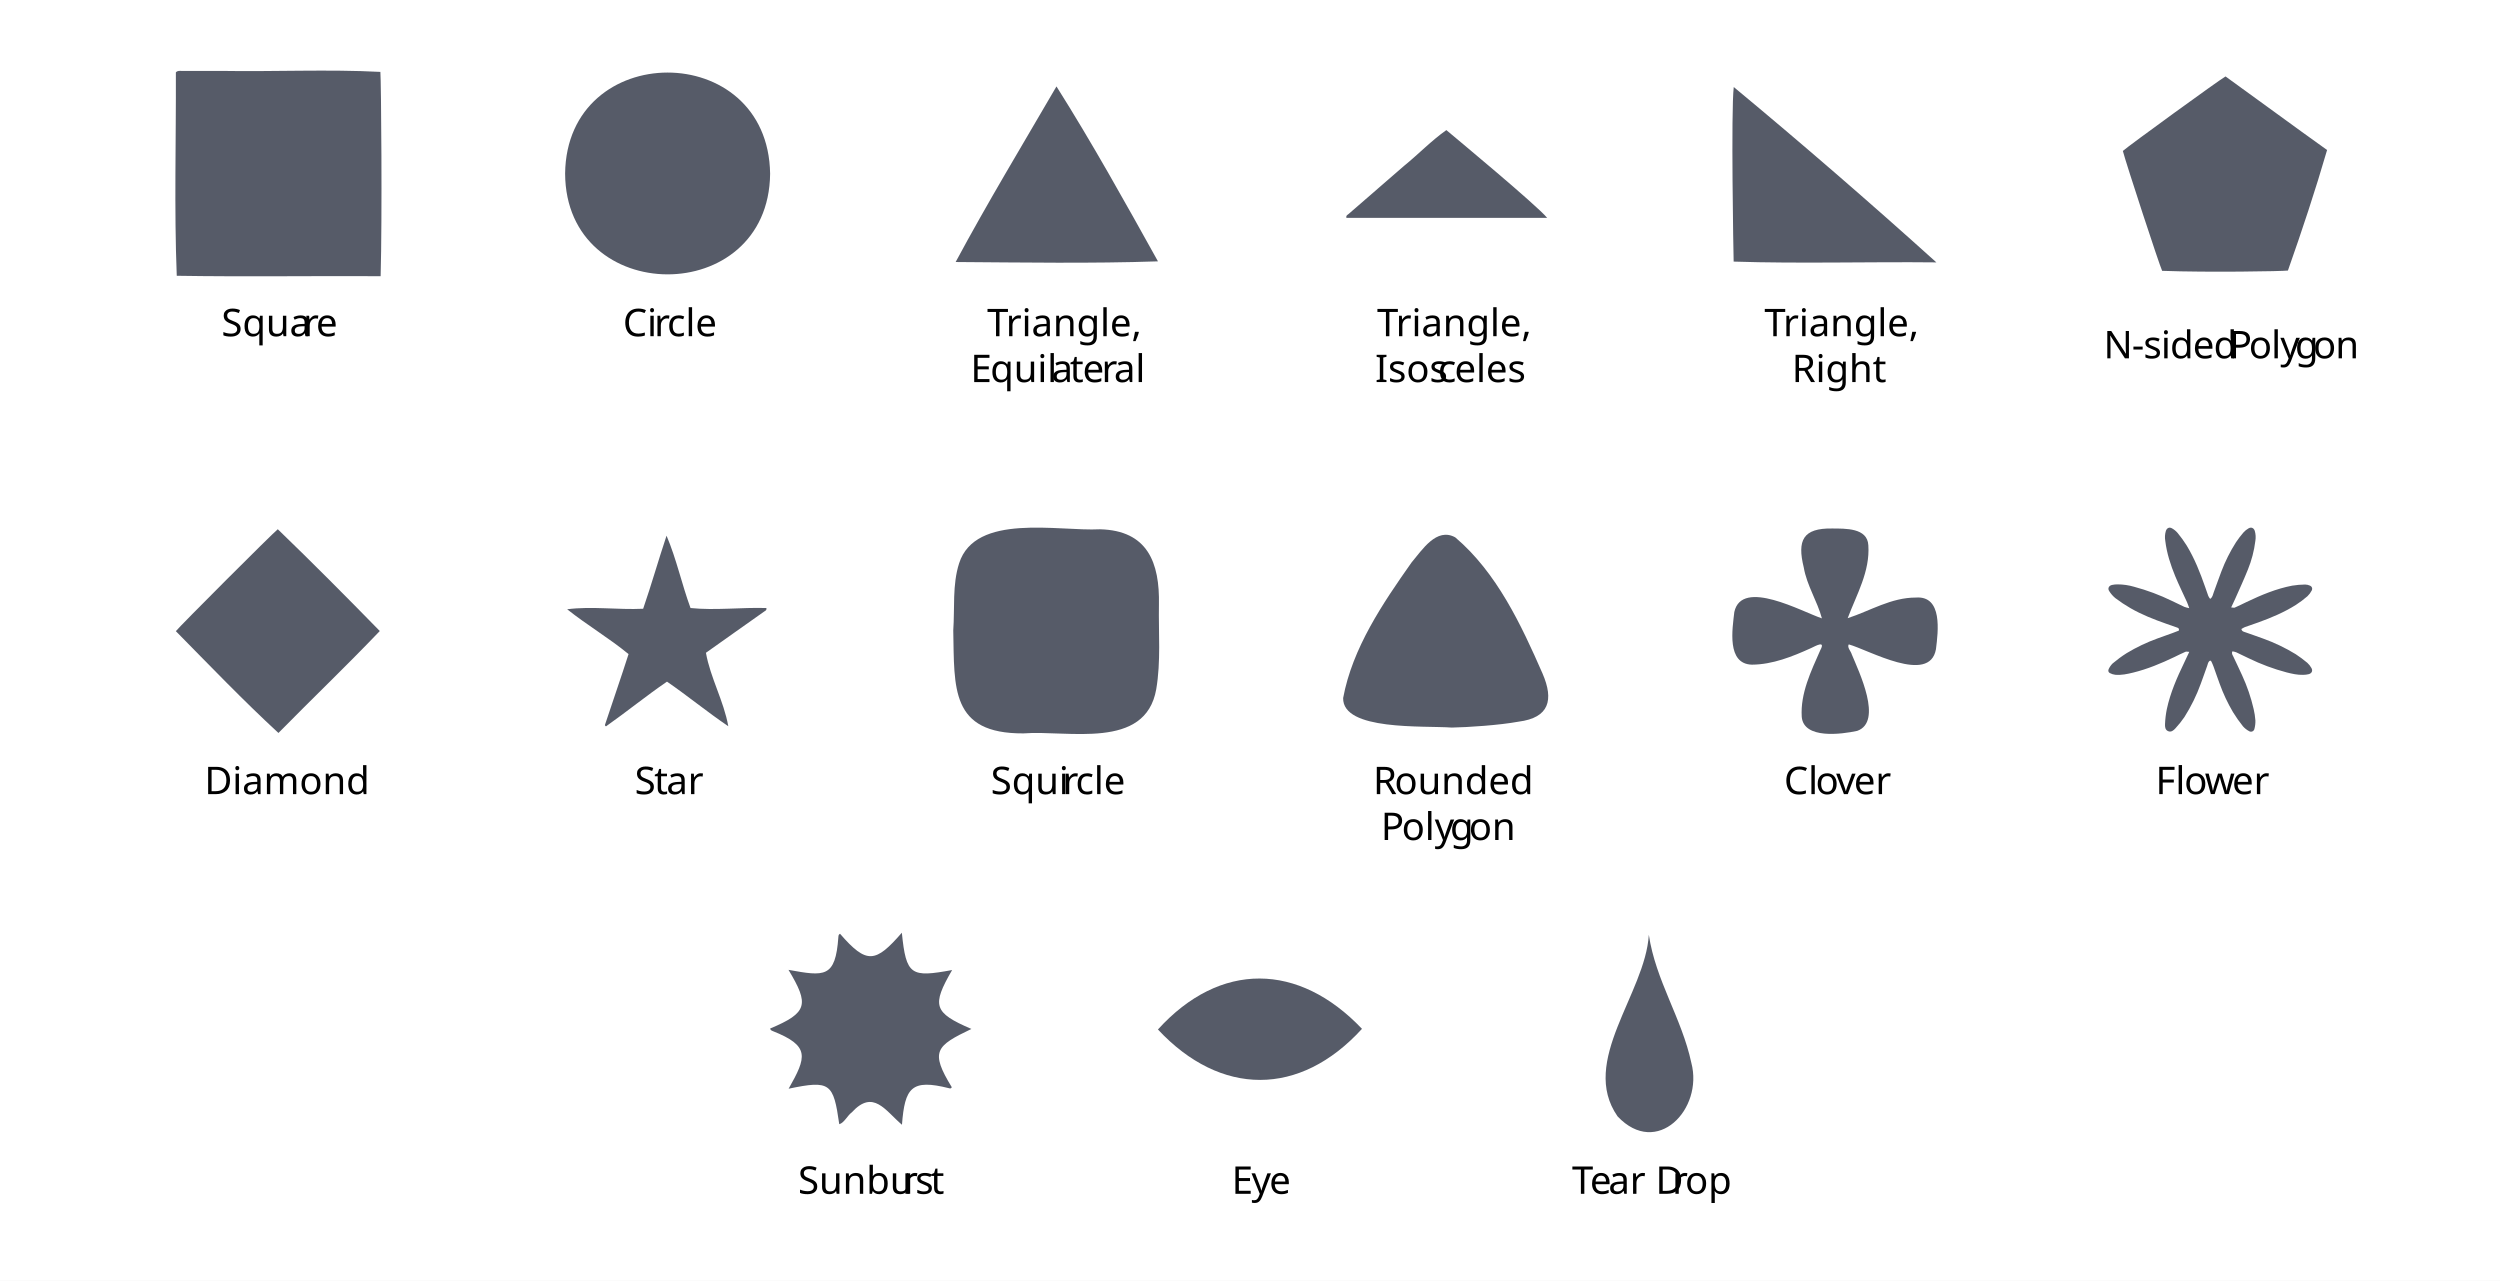
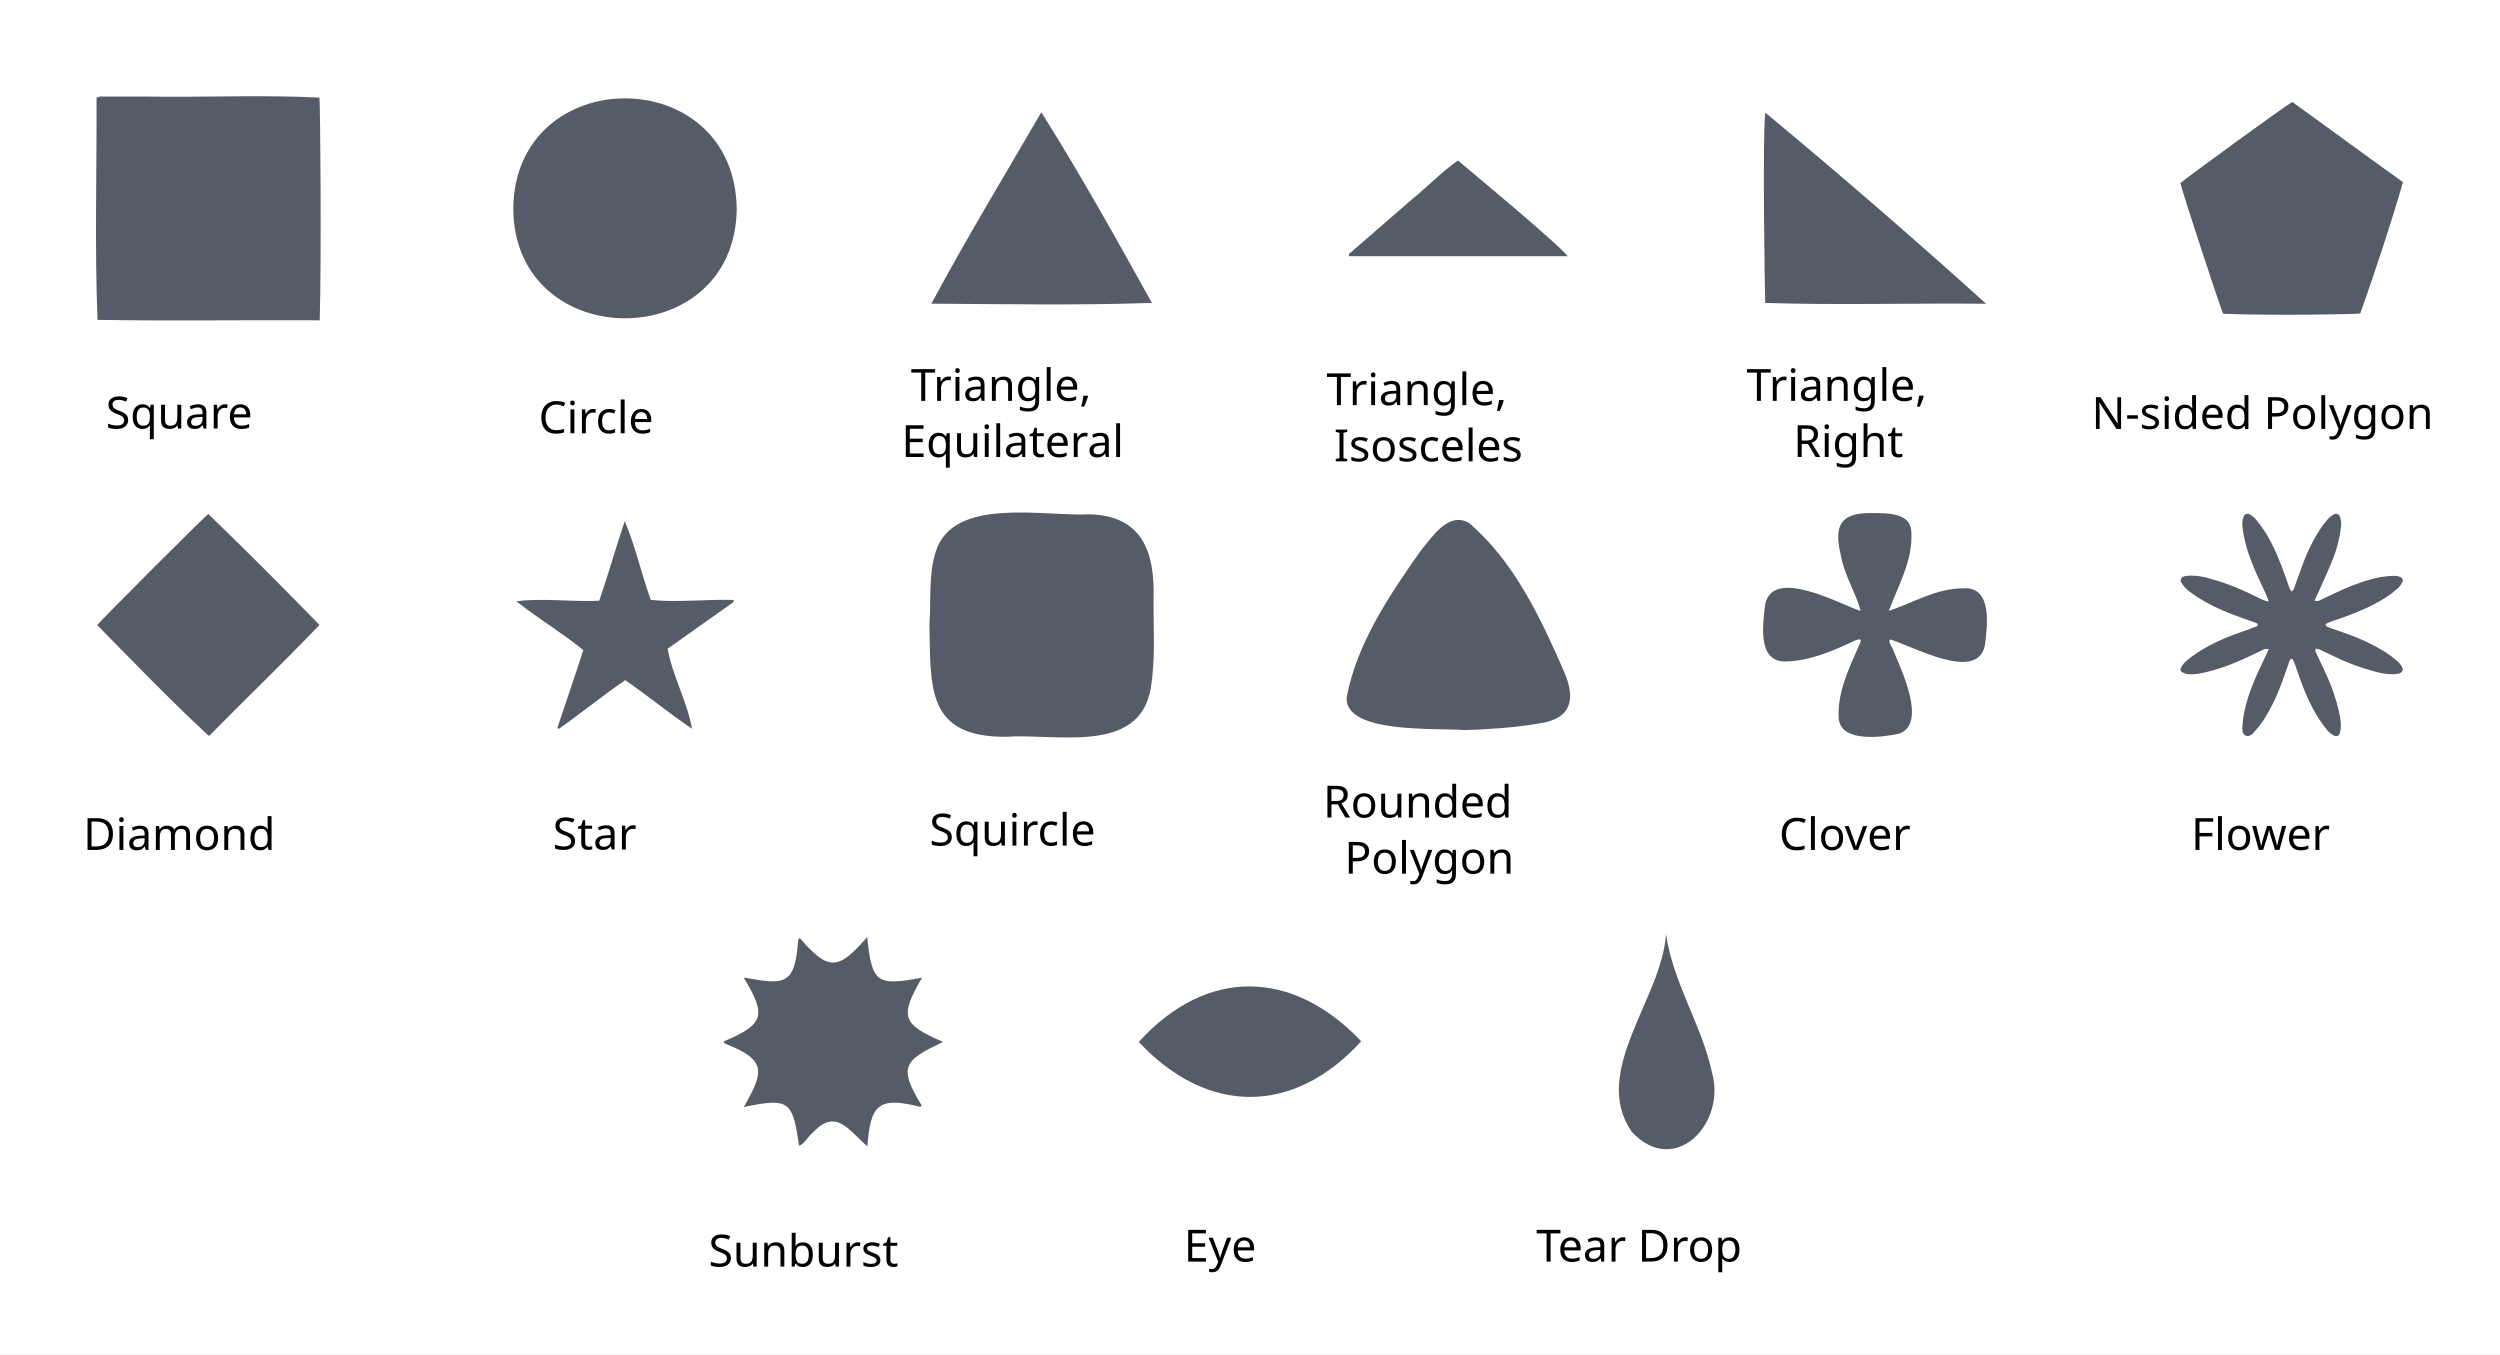
- <svg xmlns="http://www.w3.org/2000/svg" id="Layer_1" data-name="Layer 1" viewBox="0 0 1962 1005.1">
-   <defs>
-     <style>.cls-1{fill:#fff;}.cls-2{fill:#565b68;}.cls-10,.cls-11,.cls-13,.cls-3,.cls-4,.cls-5,.cls-7,.cls-8,.cls-9{isolation:isolate;}.cls-10,.cls-11,.cls-13,.cls-4,.cls-5,.cls-7,.cls-8,.cls-9{font-size:30px;font-family:SourceSansPro-Regular, Source Sans Pro;}.cls-5{letter-spacing:0em;}.cls-6{letter-spacing:0em;}.cls-15,.cls-7{letter-spacing:-0.02em;}.cls-12,.cls-8{letter-spacing:-0.01em;}.cls-9{letter-spacing:-0.07em;}.cls-10{letter-spacing:-0.05em;}.cls-11{letter-spacing:-0.02em;}.cls-13{letter-spacing:-0.02em;}.cls-14{letter-spacing:-0.04em;}.cls-16{letter-spacing:-0.03em;}</style>
+ <svg xmlns="http://www.w3.org/2000/svg" id="Layer_1" data-name="Layer 1" viewBox="0 0 1800 975" version="1.1" width="1800" height="975">
+   <defs id="defs4">
+     <style id="style2">.cls-1{fill:#fff;}.cls-2{fill:#565b68;}.cls-10,.cls-11,.cls-13,.cls-3,.cls-4,.cls-5,.cls-7,.cls-8,.cls-9{isolation:isolate;}.cls-10,.cls-11,.cls-13,.cls-4,.cls-5,.cls-7,.cls-8,.cls-9{font-size:30px;font-family:SourceSansPro-Regular, Source Sans Pro;}.cls-5{letter-spacing:0em;}.cls-6{letter-spacing:0em;}.cls-15,.cls-7{letter-spacing:-0.02em;}.cls-12,.cls-8{letter-spacing:-0.01em;}.cls-9{letter-spacing:-0.07em;}.cls-10{letter-spacing:-0.05em;}.cls-11{letter-spacing:-0.02em;}.cls-13{letter-spacing:-0.02em;}.cls-14{letter-spacing:-0.04em;}.cls-16{letter-spacing:-0.03em;}</style>
  </defs>
-   <g id="Live_Type" data-name="Live Type">
-     <rect class="cls-1" width="1962" height="1005.1" />
-     <path class="cls-2" d="M704.76,732c3.36,33.69,7.22,35.21,39.46,29.29-16.13,27.88-14.69,33.41,15.13,46.23-28,13.4-32.55,17.61-15.4,45.72-.64,1.27-1.38,1-2.1.81-29.66-7.47-34.76-.45-37,28.66-13.2-11.23-22.51-28.15-39.41-9.7-3.36,2.42-6,8.3-9.8,9.26-4.6-32.3-7-34.68-39.73-27.86,14.14-24.89,16.94-33.55-12.43-45.21-.86-.4-1.81-.64-2.1-2,29.65-12.47,30.73-18.88,14.42-46.06,28.3,5.11,36.86,6.58,39.14-25.74.11-.92,0-1.93,1.31-2.58C677.25,757.05,684.13,755.72,704.76,732Z" transform="translate(3.01)" />
-     <path class="cls-2" d="M1065.88,807.43c-48.77,53.49-110.91,53.24-160.15.51C954.5,754.2,1016.25,755.21,1065.88,807.43Z" transform="translate(3.01)" />
-     <path class="cls-2" d="M1291,733.63c5.31,35.85,25.9,65.53,33.35,100.48,9.61,36.43-27.07,74.74-57.91,42C1236.32,832.81,1288.17,780,1291,733.63Z" transform="translate(3.01)" />
-     <g class="cls-3">
-       <text class="cls-4" transform="translate(1691.69 623.22)">Fl</text>
-       <text class="cls-5" transform="translate(1714.19 623.22)">o<tspan class="cls-6" x="16.14" y="0">w</tspan>
-       </text>
-       <text class="cls-4" transform="translate(1751.75 623.22)">er</text>
-     </g>
-     <g class="cls-3">
-       <text class="cls-4" transform="translate(626.32 936.9)">Sunbu</text>
-       <text class="cls-4" transform="translate(708.01 936.9)">r</text>
-       <text class="cls-7" transform="translate(718.33 936.9)">s</text>
-       <text class="cls-4" transform="translate(730.3 936.9)">t</text>
-     </g>
-     <g class="cls-3">
-       <text class="cls-8" transform="translate(966.66 936.9)">E</text>
-       <text class="cls-4" transform="translate(982.17 936.9)">y</text>
-       <text class="cls-4" transform="translate(996.09 936.9)">e</text>
-     </g>
-     <g class="cls-3">
-       <text class="cls-9" transform="translate(1233.7 936.9)">T</text>
-       <text class="cls-8" transform="translate(1247.8 936.9)">e</text>
-       <text class="cls-4" transform="translate(1262.26 936.9)">ar D</text>
-       <text class="cls-8" transform="translate(1312.3 936.9)">r</text>
-       <text class="cls-4" transform="translate(1322.44 936.9)">op</text>
-     </g>
-     <path class="cls-2" d="M745.11,494.72c1.24-17.31-.83-35.73,4.59-52.62,12.68-39.76,77.86-25,110.58-26.72,37.27.95,46.94,26,46.24,59.27-.37,22.07,1.61,44.43-2.12,66.29-8.45,48-69.25,31.9-104.26,34.63C742.71,575.86,746.05,539.92,745.11,494.72Z" transform="translate(3.01)" />
-     <path class="cls-2" d="M1136.42,571c-22.44-1.63-85.86,2.66-85.33-23.19,7.28-39.23,31-74.17,53.69-106.38,8.27-9.71,19.57-27.85,34.3-19.7,32.5,27.57,51.66,68.41,68.52,106.91,8.91,20.65,5.32,34.63-18.82,37.72C1173.71,569.14,1149.21,570.76,1136.42,571Z" transform="translate(3.01)" />
-     <path class="cls-2" d="M295.05,495.23c-26,27.2-53.23,53.26-79.54,80C188,549.88,161.42,522.15,135,495.34c2.94-3.81,75.69-76.58,80-80C242.1,441.47,268.72,468.29,295.05,495.23Z" transform="translate(3.01)" />
-     <path class="cls-2" d="M1447.05,485.16c17.87-5.85,34.15-16.24,53.54-16.2,21.1-1.57,17.49,26.6,15.73,40.57-5,28-52.93.46-68.43-3.82-1.48,2.39,1.72,5.35,2.35,7.8,5.6,13.59,24.67,52.82,4.32,60.07-12.23,2.67-42.07,6.72-43.57-11-1.12-18.56,7.32-35.78,14.58-52.35,4.39-8-3.71-3.25-7.29-1.6-14.61,6.64-30.17,12.91-46.44,13-19.9-.59-15.27-28-13.76-41.34,5.89-26.71,53.24-.13,68.74,5-3.6-13.55-11.84-25.81-14.25-40-5.23-21.18-.71-30.93,22.38-30.53,10.23.11,27.61-.62,28.31,13.17C1464.66,448.51,1454.05,466.52,1447.05,485.16Z" transform="translate(3.01)" />
-     <path class="cls-2" d="M520.1,420.4c7.87,18.56,11.92,38,18.81,56.78,19.56,2,39.73-.61,59.53,0,.39,1.88-1,2.22-1.79,2.81-15.16,10.78-30.52,21.5-45.64,32.31,3.45,19.57,14.08,38,17.54,57.65-16.78-11.36-31.5-23.56-48.1-35-16.34,11.16-31.71,23.72-47.88,35.1-1.21-.62-.75-1.33-.53-2,6-18.25,12.41-36.4,18.24-54.72-15.41-12.66-32.58-22.74-48.19-35.18,19.28-2.52,39.84.56,59.65-.4C508.46,458.2,513.5,440.18,520.1,420.4Z" transform="translate(3.01)" />
-     <text class="cls-4" transform="translate(160.45 623.25)">Diamond</text>
-     <g class="cls-3">
-       <text class="cls-7" transform="translate(498.11 623.25)">S</text>
-       <text class="cls-7" transform="translate(513.41 623.25)">t</text>
-       <text class="cls-4" transform="translate(522.95 623.25)">ar</text>
-     </g>
-     <g class="cls-3">
-       <text class="cls-4" transform="translate(777.55 623.25)">Squi</text>
-       <text class="cls-8" transform="translate(833.95 623.25)">r</text>
-       <text class="cls-4" transform="translate(844.09 623.25)">cle</text>
-     </g>
-     <g class="cls-3">
-       <text class="cls-8" transform="translate(1077.6 623.25)">R</text>
-       <text class="cls-4" transform="translate(1094.4 623.25)">ounded </text>
-       <text class="cls-7" transform="translate(1083.77 659.25)">P</text>
-       <text class="cls-4" transform="translate(1100.06 659.25)">oly</text>
-       <text class="cls-8" transform="translate(1138 659.25)">g</text>
-       <text class="cls-4" transform="translate(1152.73 659.25)">on</text>
-     </g>
-     <g class="cls-3">
-       <text class="cls-4" transform="translate(1400.09 623.25)">Cl</text>
-       <text class="cls-5" transform="translate(1424.87 623.25)">o<tspan class="cls-6" x="16.14" y="0">v</tspan>
-       </text>
-       <text class="cls-4" transform="translate(1454.93 623.25)">er</text>
-     </g>
-     <path class="cls-2" d="M295.71,216.75c-53.78-.29-107,.55-160-.32-2.08-52.51-.48-106.63-.7-159.63,1.33-1.47,2.93-1.15,4.41-1.15h31.49c41.43.71,83.47-1.38,124.6.77C296.14,63.07,297,172,295.71,216.75Z" transform="translate(3.01)" />
-     <path class="cls-2" d="M601.38,136.4c-1.13,105.63-160.44,104.9-160.89-.24C441.8,30.78,599.86,30.23,601.38,136.4Z" transform="translate(3.01)" />
-     <path class="cls-2" d="M1663,118.47c3.88-3.6,76-56,80.59-58.48,26.52,19.08,53,38.71,79.7,57.74-9.18,31.64-19.81,63.62-30.74,94.6-4,.57-62.22,1.58-98.71.22C1691.72,208.22,1665.52,128.21,1663,118.47Z" transform="translate(3.01)" />
-     <path class="cls-2" d="M905.76,205.11c-52.33,1.79-106.08.88-158.78.52,24.92-46.42,52.57-92.13,79.13-137.8C854,112,880.29,159.28,905.76,205.11Z" transform="translate(3.01)" />
-     <path class="cls-2" d="M1516.65,205.92c-53.52-.58-106.65,1.1-159.09-.62-.19-6.12-2.15-118.12.08-137C1411,112.57,1465,159.32,1516.65,205.92Z" transform="translate(3.01)" />
-     <path class="cls-2" d="M1211.22,171H1053.65c-.45-1.9.86-2.35,1.63-3q21.83-19,43.7-37.9c11.18-9.06,21.42-19.79,33.11-28C1136.72,106,1203.4,161.33,1211.22,171Z" transform="translate(3.01)" />
-     <g class="cls-3">
-       <text class="cls-4" transform="translate(173.77 263.87)">Squa</text>
-       <text class="cls-8" transform="translate(237.88 263.87)">r</text>
-       <text class="cls-4" transform="translate(248.02 263.87)">e</text>
-     </g>
-     <g class="cls-3">
-       <text class="cls-4" transform="translate(488.89 263.87)">Ci</text>
-       <text class="cls-8" transform="translate(513.43 263.87)">r</text>
-       <text class="cls-4" transform="translate(523.57 263.87)">cle</text>
-     </g>
-     <g class="cls-3">
-       <text class="cls-10" transform="translate(774.7 263.87)">T</text>
-       <text class="cls-4" transform="translate(789.4 263.87)">riangle,</text>
-       <text class="cls-8" transform="translate(761.65 299.87)">E</text>
-       <text class="cls-4" transform="translate(777.16 299.87)">quil</text>
-       <text class="cls-11" transform="translate(825.19 299.87)">a<tspan class="cls-12" x="14.43" y="0">t</tspan>
-       </text>
-       <text class="cls-4" transform="translate(849.64 299.87)">e</text>
-       <text class="cls-7" transform="translate(864.52 299.87)">r</text>
-       <text class="cls-4" transform="translate(874.24 299.87)">al</text>
-     </g>
-     <g class="cls-3">
-       <text class="cls-10" transform="translate(1080.7 263.87)">T</text>
-       <text class="cls-4" transform="translate(1095.4 263.87)">riangle,</text>
-       <text class="cls-4" transform="translate(1079.17 299.87)">Isos</text>
-       <text class="cls-13" transform="translate(1128.46 299.87)">c</text>
-       <text class="cls-4" transform="translate(1141.51 299.87)">eles</text>
-     </g>
-     <g class="cls-3">
-       <text class="cls-10" transform="translate(1384.7 263.87)">T</text>
-       <text class="cls-4" transform="translate(1399.4 263.87)">riangle,</text>
-       <text class="cls-4" transform="translate(1406.25 299.87)">Right</text>
-     </g>
-     <g class="cls-3">
-       <text class="cls-13" transform="translate(1650.9 281.21)">N-sided <tspan class="cls-14" x="98.31" y="0">P</tspan>
-         <tspan class="cls-15" x="114" y="0">oly</tspan>
-         <tspan class="cls-16" x="150.21" y="0">g</tspan>
-         <tspan x="164.34" y="0">on</tspan>
-       </text>
-       <text class="cls-3" x="3.01" />
-       <text class="cls-3" x="3.01" />
-       <text class="cls-3" x="3.01" />
-       <text class="cls-3" x="3.01" />
-       <text class="cls-3" x="3.01" />
-     </g>
-     <path class="cls-2" d="M1731.49,470c2-1.24,2.14-3.32,2.79-5,2.1-5.5,3.91-11.1,6.06-16.57a125.3,125.3,0,0,1,11.46-22.86,75,75,0,0,1,5.86-7.69,15.38,15.38,0,0,1,3.94-3.19c2.18-1.27,4.14-.4,4.94,1.94a17.83,17.83,0,0,1,.45,7.89,88.65,88.65,0,0,1-5.87,22.53c-3.1,7.74-6.61,15.32-10,23-.91,2.07-1.91,4.1-3.11,6.66,1.27.07,2.21.41,2.87.11,3.12-1.36,6.17-2.91,9.25-4.38,11.49-5.48,23.19-10.41,35.76-12.82a67.88,67.88,0,0,1,10.17-.88,9.51,9.51,0,0,1,3.81.87,2.63,2.63,0,0,1,1.57,3.37,2.68,2.68,0,0,1-.19.42,17.29,17.29,0,0,1-3.36,4.51,81.12,81.12,0,0,1-9.08,6.81c-9.19,5.8-19.16,10-29.33,13.69-3.56,1.3-7.17,2.45-10.73,3.75a19.23,19.23,0,0,0-2.71,1.49c.41,2,1.94,2.12,3.09,2.55,4.63,1.7,9.33,3.2,13.94,4.94a139.71,139.71,0,0,1,25.6,12.27,95.61,95.61,0,0,1,9.11,6.78,15.55,15.55,0,0,1,3.17,4c1.28,2.13.45,4.19-2,4.88a18.9,18.9,0,0,1-4.49.55c-4.4.14-8.66-.85-12.9-1.91a162.88,162.88,0,0,1-29.79-11.09c-3.26-1.53-6.47-3.19-9.74-4.68a17.42,17.42,0,0,0-3-.78c-.94,1.76.11,2.86.62,4,2.29,5,4.78,9.91,7,14.94a136,136,0,0,1,9,26.34,58.25,58.25,0,0,1,1.38,9,23.37,23.37,0,0,1-.8,6.71,2.75,2.75,0,0,1-4.13,1.67,17.27,17.27,0,0,1-4.86-3.84,107.85,107.85,0,0,1-7.83-11.15A132,132,0,0,1,1739,536.67c-1.67-4.44-3.16-9-4.77-13.41-.51-1.42-1.14-2.8-1.78-4.17-.14-.29-.57-.46-.87-.69-1.79.87-1.87,2.78-2.44,4.31-1.74,4.61-3.22,9.33-5,13.93a133.94,133.94,0,0,1-12.75,26,75.68,75.68,0,0,1-7.06,8.89c-1.49,1.66-3.43,3.4-5.94,2.22-2.19-1-2.4-3.48-2.29-5.47a73.64,73.64,0,0,1,1.43-11.83c2.73-12.7,7.89-24.53,13.51-36.17,1.31-2.72,2.57-5.46,4.09-8.71-1.32,0-2.26-.36-2.94-.07-3,1.28-5.83,2.75-8.74,4.14-10.45,5-21.11,9.46-32.4,12.22-4.61,1.13-9.26,2.14-14,1.7a11.72,11.72,0,0,1-4.25-1.33,2.15,2.15,0,0,1-1-2.85.31.31,0,0,1,0-.1,15.3,15.3,0,0,1,3.19-4.61,99,99,0,0,1,11-8.08,137.37,137.37,0,0,1,24.17-11.53c3.91-1.47,7.86-2.81,11.78-4.23,1.76-.64,3.5-1.34,5-1.92.48-1.67-.46-2.07-1.32-2.39l-8.57-3c-9.67-3.4-19.21-7.13-28.11-12.27a112.79,112.79,0,0,1-11.83-7.85,22.22,22.22,0,0,1-4.81-5.51c-1.36-2-.36-4.19,2.08-4.8a20.54,20.54,0,0,1,4.5-.48,47,47,0,0,1,12.91,1.87,165.85,165.85,0,0,1,29.79,11.14c3.25,1.53,6.46,3.17,9.74,4.67a23.73,23.73,0,0,0,3.81,1c-.76-2-1.18-3.41-1.77-4.7-3.05-6.74-6.34-13.38-9.18-20.21-3.71-9-6.7-18.15-7.87-27.85a16.87,16.87,0,0,1,.46-7.89c.82-2.34,2.78-3.23,4.94-1.92a16.16,16.16,0,0,1,4.33,3.61,95.5,95.5,0,0,1,7,9.7c6.24,10.26,10.63,21.38,14.57,32.69.81,2.33,1.56,4.68,2.45,7A13.83,13.83,0,0,0,1731.49,470Z" transform="translate(3.01)" />
+   <g id="layer16">
+     <rect style="fill:#ffffff;fill-opacity:1" id="rect918" width="1800" height="975" x="0" y="0" ry="0" />
+   </g>
+   <g id="layer15">
+     <text xml:space="preserve" style="font-size:32px;font-family:sans-serif;-inkscape-font-specification:sans-serif;text-align:center;text-anchor:middle;display:inline;fill:#000000" x="1200.922" y="908.336" id="text1218">
+       <tspan id="tspan1216" x="1200.922" y="908.336">Tear Drop</tspan>
+     </text>
+     <path class="cls-2" d="m 1199.512,672.551 c 5.31,35.85 25.9,65.53 33.35,100.48 9.61,36.43 -27.07,74.74 -57.91,42 -30.12,-43.3 21.73,-96.11 24.56,-142.48 z" id="path12" style="display:inline;fill:#565b68;fill-opacity:1" />
+   </g>
+   <g id="layer14">
+     <text xml:space="preserve" style="font-size:32px;font-family:sans-serif;-inkscape-font-specification:sans-serif;text-align:center;text-anchor:middle;display:inline;fill:#000000" x="899.281" y="908.336" id="text1214">
+       <tspan id="tspan1212" x="899.281" y="908.336">Eye</tspan>
+     </text>
+     <path class="cls-2" d="m 980.075,749.696 c -48.77,53.49 -110.91,53.24 -160.15,0.51 48.77,-53.74 110.52,-52.73 160.15,-0.51 z" id="path10" style="display:inline;fill:#565b68;fill-opacity:1" />
+   </g>
+   <g id="layer13">
+     <text xml:space="preserve" style="font-size:32px;font-family:sans-serif;-inkscape-font-specification:sans-serif;text-align:center;text-anchor:middle;display:inline;fill:#000000" x="599.328" y="911.93" id="text1210">
+       <tspan id="tspan1208" x="599.328" y="911.93">Sunburst</tspan>
+     </text>
+     <path class="cls-2" d="m 624.395,674.645 c 3.36,33.69 7.22,35.21 39.46,29.29 -16.13,27.88 -14.69,33.41 15.13,46.23 -28,13.4 -32.55,17.61 -15.4,45.72 -0.64,1.27 -1.38,1 -2.1,0.81 -29.66,-7.47 -34.76,-0.45 -37,28.66 -13.2,-11.23 -22.51,-28.15 -39.41,-9.7 -3.36,2.42 -6,8.3 -9.8,9.26 -4.6,-32.3 -7,-34.68 -39.73,-27.86 14.14,-24.89 16.94,-33.55 -12.43,-45.21 -0.86,-0.4 -1.81,-0.64 -2.1,-2 29.65,-12.47 30.73,-18.88 14.42,-46.06 28.3,5.11 36.86,6.58 39.14,-25.74 0.11,-0.92 0,-1.93 1.31,-2.58 21,24.23 27.88,22.9 48.51,-0.82 z" id="path8" style="display:inline;fill:#565b68;fill-opacity:1" />
+   </g>
+   <g id="layer12">
+     <text xml:space="preserve" style="font-size:32px;font-family:sans-serif;-inkscape-font-specification:sans-serif;text-align:center;text-anchor:middle;display:inline;fill:#000000" x="1648.43" y="611.93" id="text1206">
+       <tspan id="tspan1204" x="1648.43" y="611.93">Flower</tspan>
+     </text>
+     <path class="cls-2" d="m 1649.894,425.827 c 2,-1.24 2.14,-3.32 2.79,-5 2.1,-5.5 3.91,-11.1 6.06,-16.57 a 125.3,125.3 0 0 1 11.46,-22.86 75,75 0 0 1 5.86,-7.69 15.38,15.38 0 0 1 3.94,-3.19 c 2.18,-1.27 4.14,-0.4 4.94,1.94 a 17.83,17.83 0 0 1 0.45,7.89 88.65,88.65 0 0 1 -5.87,22.53 c -3.1,7.74 -6.61,15.32 -10,23 -0.91,2.07 -1.91,4.1 -3.11,6.66 1.27,0.07 2.21,0.41 2.87,0.11 3.12,-1.36 6.17,-2.91 9.25,-4.38 11.49,-5.48 23.19,-10.41 35.76,-12.82 a 67.88,67.88 0 0 1 10.17,-0.88 9.51,9.51 0 0 1 3.81,0.87 2.63,2.63 0 0 1 1.57,3.37 2.68,2.68 0 0 1 -0.19,0.42 17.29,17.29 0 0 1 -3.36,4.51 81.12,81.12 0 0 1 -9.08,6.81 c -9.19,5.8 -19.16,10 -29.33,13.69 -3.56,1.3 -7.17,2.45 -10.73,3.75 a 19.23,19.23 0 0 0 -2.71,1.49 c 0.41,2 1.94,2.12 3.09,2.55 4.63,1.7 9.33,3.2 13.94,4.94 a 139.71,139.71 0 0 1 25.6,12.27 95.61,95.61 0 0 1 9.11,6.78 15.55,15.55 0 0 1 3.17,4 c 1.28,2.13 0.45,4.19 -2,4.88 a 18.9,18.9 0 0 1 -4.49,0.55 c -4.4,0.14 -8.66,-0.85 -12.9,-1.91 a 162.88,162.88 0 0 1 -29.79,-11.09 c -3.26,-1.53 -6.47,-3.19 -9.74,-4.68 a 17.42,17.42 0 0 0 -3,-0.78 c -0.94,1.76 0.11,2.86 0.62,4 2.29,5 4.78,9.91 7,14.94 a 136,136 0 0 1 9,26.34 58.25,58.25 0 0 1 1.38,9 23.37,23.37 0 0 1 -0.8,6.71 2.75,2.75 0 0 1 -4.13,1.67 17.27,17.27 0 0 1 -4.86,-3.84 107.85,107.85 0 0 1 -7.83,-11.15 132,132 0 0 1 -10.41,-22.16 c -1.67,-4.44 -3.16,-9 -4.77,-13.41 -0.51,-1.42 -1.14,-2.8 -1.78,-4.17 -0.14,-0.29 -0.57,-0.46 -0.87,-0.69 -1.79,0.87 -1.87,2.78 -2.44,4.31 -1.74,4.61 -3.22,9.33 -5,13.93 a 133.94,133.94 0 0 1 -12.75,26 75.68,75.68 0 0 1 -7.06,8.89 c -1.49,1.66 -3.43,3.4 -5.94,2.22 -2.19,-1 -2.4,-3.48 -2.29,-5.47 a 73.64,73.64 0 0 1 1.43,-11.83 c 2.73,-12.7 7.89,-24.53 13.51,-36.17 1.31,-2.72 2.57,-5.46 4.09,-8.71 -1.32,0 -2.26,-0.36 -2.94,-0.07 -3,1.28 -5.83,2.75 -8.74,4.14 -10.45,5 -21.11,9.46 -32.4,12.22 -4.61,1.13 -9.26,2.14 -14,1.7 a 11.72,11.72 0 0 1 -4.25,-1.33 2.15,2.15 0 0 1 -1,-2.85 0.31,0.31 0 0 1 0,-0.1 15.3,15.3 0 0 1 3.19,-4.61 99,99 0 0 1 11,-8.08 137.37,137.37 0 0 1 24.17,-11.53 c 3.91,-1.47 7.86,-2.81 11.78,-4.23 1.76,-0.64 3.5,-1.34 5,-1.92 0.48,-1.67 -0.46,-2.07 -1.32,-2.39 l -8.57,-3 c -9.67,-3.4 -19.21,-7.13 -28.11,-12.27 a 112.79,112.79 0 0 1 -11.83,-7.85 22.22,22.22 0 0 1 -4.81,-5.51 c -1.36,-2 -0.36,-4.19 2.08,-4.8 a 20.54,20.54 0 0 1 4.5,-0.48 47,47 0 0 1 12.91,1.87 165.85,165.85 0 0 1 29.79,11.14 c 3.25,1.53 6.46,3.17 9.74,4.67 a 23.73,23.73 0 0 0 3.81,1 c -0.76,-2 -1.18,-3.41 -1.77,-4.7 -3.05,-6.74 -6.34,-13.38 -9.18,-20.21 -3.71,-9 -6.7,-18.15 -7.87,-27.85 a 16.87,16.87 0 0 1 0.46,-7.89 c 0.82,-2.34 2.78,-3.23 4.94,-1.92 a 16.16,16.16 0 0 1 4.33,3.61 95.5,95.5 0 0 1 7,9.7 c 6.24,10.26 10.63,21.38 14.57,32.69 0.81,2.33 1.56,4.68 2.45,7 a 13.83,13.83 0 0 0 1.43,2.28 z" id="path196" style="display:inline;fill:#565b68;fill-opacity:1" />
+   </g>
+   <g id="layer11">
+     <text xml:space="preserve" style="font-size:32px;font-family:sans-serif;-inkscape-font-specification:sans-serif;text-align:center;text-anchor:middle;display:inline;fill:#000000" x="1349.102" y="611.93" id="text1202">
+       <tspan id="tspan1200" x="1349.102" y="611.93">Clover</tspan>
+     </text>
+     <path class="cls-2" d="m 1359.932,439.803 c 17.87,-5.85 34.15,-16.24 53.54,-16.2 21.1,-1.57 17.49,26.6 15.73,40.57 -5,28 -52.93,0.46 -68.43,-3.82 -1.48,2.39 1.72,5.35 2.35,7.8 5.6,13.59 24.67,52.82 4.32,60.07 -12.23,2.67 -42.07,6.72 -43.57,-11 -1.12,-18.56 7.32,-35.78 14.58,-52.35 4.39,-8 -3.71,-3.25 -7.29,-1.6 -14.61,6.64 -30.17,12.91 -46.44,13 -19.9,-0.59 -15.27,-28 -13.76,-41.34 5.89,-26.71 53.24,-0.13 68.74,5 -3.6,-13.55 -11.84,-25.81 -14.25,-40 -5.23,-21.18 -0.71,-30.93 22.38,-30.53 10.23,0.11 27.61,-0.62 28.31,13.17 1.4,20.58 -9.21,38.59 -16.21,57.23 z" id="path60" style="display:inline;fill:#565b68;fill-opacity:1" />
+   </g>
+   <g id="layer10">
+     <text xml:space="preserve" style="font-size:32px;font-family:sans-serif;-inkscape-font-specification:sans-serif;text-align:center;text-anchor:middle;display:inline;fill:#000000" x="1049.883" y="588.607" id="text1196">
+       <tspan id="tspan1194" x="1049.883" y="588.607">Rounded</tspan>
+       <tspan x="1049.883" y="629.049" id="tspan1198">Polygon</tspan>
+     </text>
+     <path class="cls-2" d="m 1054.852,525.66 c -22.44,-1.63 -85.86,2.66 -85.33,-23.19 7.28,-39.23 31,-74.17 53.69,-106.38 8.27,-9.71 19.57,-27.85 34.3,-19.7 32.5,27.57 51.66,68.41 68.52,106.91 8.91,20.65 5.32,34.63 -18.82,37.72 -15.07,2.78 -39.57,4.4 -52.36,4.64 z" id="path56" style="display:inline;fill:#565b68;fill-opacity:1" />
+   </g>
+   <g id="layer9">
+     <text xml:space="preserve" style="font-size:32px;font-family:sans-serif;-inkscape-font-specification:sans-serif;text-align:center;text-anchor:middle;display:inline;fill:#000000" x="749.797" y="608.828" id="text1192">
+       <tspan id="tspan1190" x="749.797" y="608.828">Squircle</tspan>
+     </text>
+     <path class="cls-2" d="m 669.195,449.645 c 1.24,-17.31 -0.83,-35.73 4.59,-52.62 12.68,-39.76 77.86,-25 110.58,-26.72 37.27,0.95 46.94,26 46.24,59.27 -0.37,22.07 1.61,44.43 -2.12,66.29 -8.45,48 -69.25,31.9 -104.26,34.63 -57.43,0.29 -54.09,-35.65 -55.03,-80.85 z" id="path54" style="display:inline;fill:#565b68;fill-opacity:1" />
+   </g>
+   <g id="layer8">
+     <text xml:space="preserve" style="font-size:32px;font-family:sans-serif;-inkscape-font-specification:sans-serif;text-align:center;text-anchor:middle;display:inline;fill:#000000" x="448.945" y="611.648" id="text1188">
+       <tspan id="tspan1186" x="448.945" y="611.648">Star</tspan>
+     </text>
+     <path class="cls-2" d="m 449.801,375.175 c 7.87,18.56 11.92,38 18.81,56.78 19.56,2 39.73,-0.61 59.53,0 0.39,1.88 -1,2.22 -1.79,2.81 -15.16,10.78 -30.52,21.5 -45.64,32.31 3.45,19.57 14.08,38 17.54,57.65 -16.78,-11.36 -31.5,-23.56 -48.1,-35 -16.34,11.16 -31.71,23.72 -47.88,35.1 -1.21,-0.62 -0.75,-1.33 -0.53,-2 6,-18.25 12.41,-36.4 18.24,-54.72 -15.41,-12.66 -32.58,-22.74 -48.19,-35.18 19.28,-2.52 39.84,0.56 59.65,-0.4 6.72,-19.55 11.76,-37.57 18.36,-57.35 z" id="path62" style="display:inline;fill:#565b68;fill-opacity:1" />
+   </g>
+   <g id="layer7">
+     <text xml:space="preserve" style="font-size:32px;font-family:sans-serif;-inkscape-font-specification:sans-serif;text-align:center;text-anchor:middle;display:inline;fill:#000000" x="149.883" y="611.93" id="text1184">
+       <tspan id="tspan1182" x="149.883" y="611.93">Diamond</tspan>
+     </text>
+     <path class="cls-2" d="m 230.025,449.945 c -26,27.2 -53.23,53.26 -79.54,80 -27.51,-25.35 -54.09,-53.08 -80.51,-79.89 2.94,-3.81 75.69,-76.58 80,-80 27.1,26.13 53.72,52.95 80.05,79.89 z" id="path58" style="display:inline;fill:#565b68;fill-opacity:1" />
+   </g>
+   <g id="layer6">
+     <text xml:space="preserve" style="font-size:32px;font-family:sans-serif;-inkscape-font-specification:sans-serif;text-align:center;text-anchor:middle;display:inline;fill:#000000" x="1649.789" y="308.828" id="text1180">
+       <tspan id="tspan1178" x="1649.789" y="308.828">N-sided Polygon</tspan>
+     </text>
+     <path class="cls-2" d="m 1569.855,131.861 c 3.88,-3.6 76,-56 80.59,-58.48 26.52,19.08 53,38.71 79.7,57.74 -9.18,31.64 -19.81,63.62 -30.74,94.6 -4,0.57 -62.22,1.58 -98.71,0.22 -2.12,-4.33 -28.32,-84.34 -30.84,-94.08 z" id="path110" style="display:inline;fill:#565b68;fill-opacity:1" />
+   </g>
+   <g id="layer5">
+     <text xml:space="preserve" style="font-size:32px;font-family:sans-serif;-inkscape-font-specification:sans-serif;text-align:center;text-anchor:middle;display:inline;fill:#000000" x="1351.609" y="288.607" id="text1170">
+       <tspan x="1351.609" y="288.607" id="tspan1172">Triangle,</tspan>
+       <tspan x="1351.609" y="329.049" id="tspan1176">Right</tspan>
+     </text>
+     <path class="cls-2" d="m 1430.034,218.72 c -53.52,-0.58 -106.65,1.1 -159.09,-0.62 -0.19,-6.12 -2.15,-118.12 0.08,-137 53.36,44.27 107.36,91.02 159.01,137.62 z" id="path114" style="display:inline;fill:#565b68;fill-opacity:1" />
+   </g>
+   <g id="layer4">
+     <text xml:space="preserve" style="font-size:32px;font-family:sans-serif;-inkscape-font-specification:sans-serif;text-align:center;text-anchor:middle;display:inline;fill:#000000" x="1049.211" y="291.708" id="text1164">
+       <tspan id="tspan1162" x="1049.211" y="291.708">Triangle,</tspan>
+       <tspan x="1049.211" y="332.151" id="tspan1166">Isosceles</tspan>
+     </text>
+     <path class="cls-2" d="M 1128.831,184.45 H 971.261 c -0.45,-1.9 0.86,-2.35 1.63,-3 q 21.83,-19 43.7,-37.9 c 11.18,-9.06 21.42,-19.79 33.11,-28 4.63,3.9 71.31,59.23 79.13,68.9 z" id="path116" style="display:inline;fill:#565b68;fill-opacity:1" />
+   </g>
+   <g id="layer3">
+     <text xml:space="preserve" style="font-size:32px;font-family:sans-serif;-inkscape-font-specification:sans-serif;text-align:center;text-anchor:middle;display:inline;fill:#000000" x="749.93" y="288.607" id="text1109">
+       <tspan id="tspan1107" x="749.93" y="288.607">Triangle,</tspan>
+       <tspan x="749.93" y="329.049" id="tspan1111">Equilateral</tspan>
+     </text>
+     <path class="cls-2" d="m 829.39,218.104 c -52.33,1.79 -106.08,0.88 -158.78,0.52 24.92,-46.42 52.57,-92.13 79.13,-137.8 27.89,44.17 54.18,91.45 79.65,137.28 z" id="path112" style="display:inline;fill:#565b68;fill-opacity:1" />
+   </g>
+   <g id="layer2">
+     <text xml:space="preserve" style="font-size:32px;font-family:sans-serif;-inkscape-font-specification:sans-serif;text-align:center;text-anchor:middle;display:inline;fill:#000000" x="449.953" y="311.93" id="text1105">
+       <tspan id="tspan1103" x="449.953" y="311.93">Circle</tspan>
+     </text>
+     <path class="cls-2" d="m 530.445,150.266 c -1.13,105.63 -160.44,104.9 -160.89,-0.24 1.31,-105.38 159.37,-105.93 160.89,0.24 z" id="path108" style="display:inline;fill:#565b68;fill-opacity:1" />
+   </g>
+   <g id="layer1">
+     <text xml:space="preserve" style="font-size:32px;font-family:sans-serif;-inkscape-font-specification:sans-serif;text-align:center;text-anchor:middle;display:inline;fill:#000000" x="149.797" y="308.547" id="text1101">
+       <tspan id="tspan1099" x="149.797" y="308.547" style="font-size:32px">Square</tspan>
+     </text>
+     <path class="cls-2" d="m 230.206,230.622 c -53.78,-0.29 -107,0.55 -160,-0.32 -2.08,-52.51 -0.48,-106.63 -0.7,-159.63 1.33,-1.47 2.93,-1.15 4.41,-1.15 h 31.49 c 41.43,0.71 83.47,-1.38 124.6,0.77 0.63,6.65 1.49,115.58 0.2,160.33 z" id="path106" style="display:inline;fill:#565b68;fill-opacity:1" />
  </g>
</svg>
